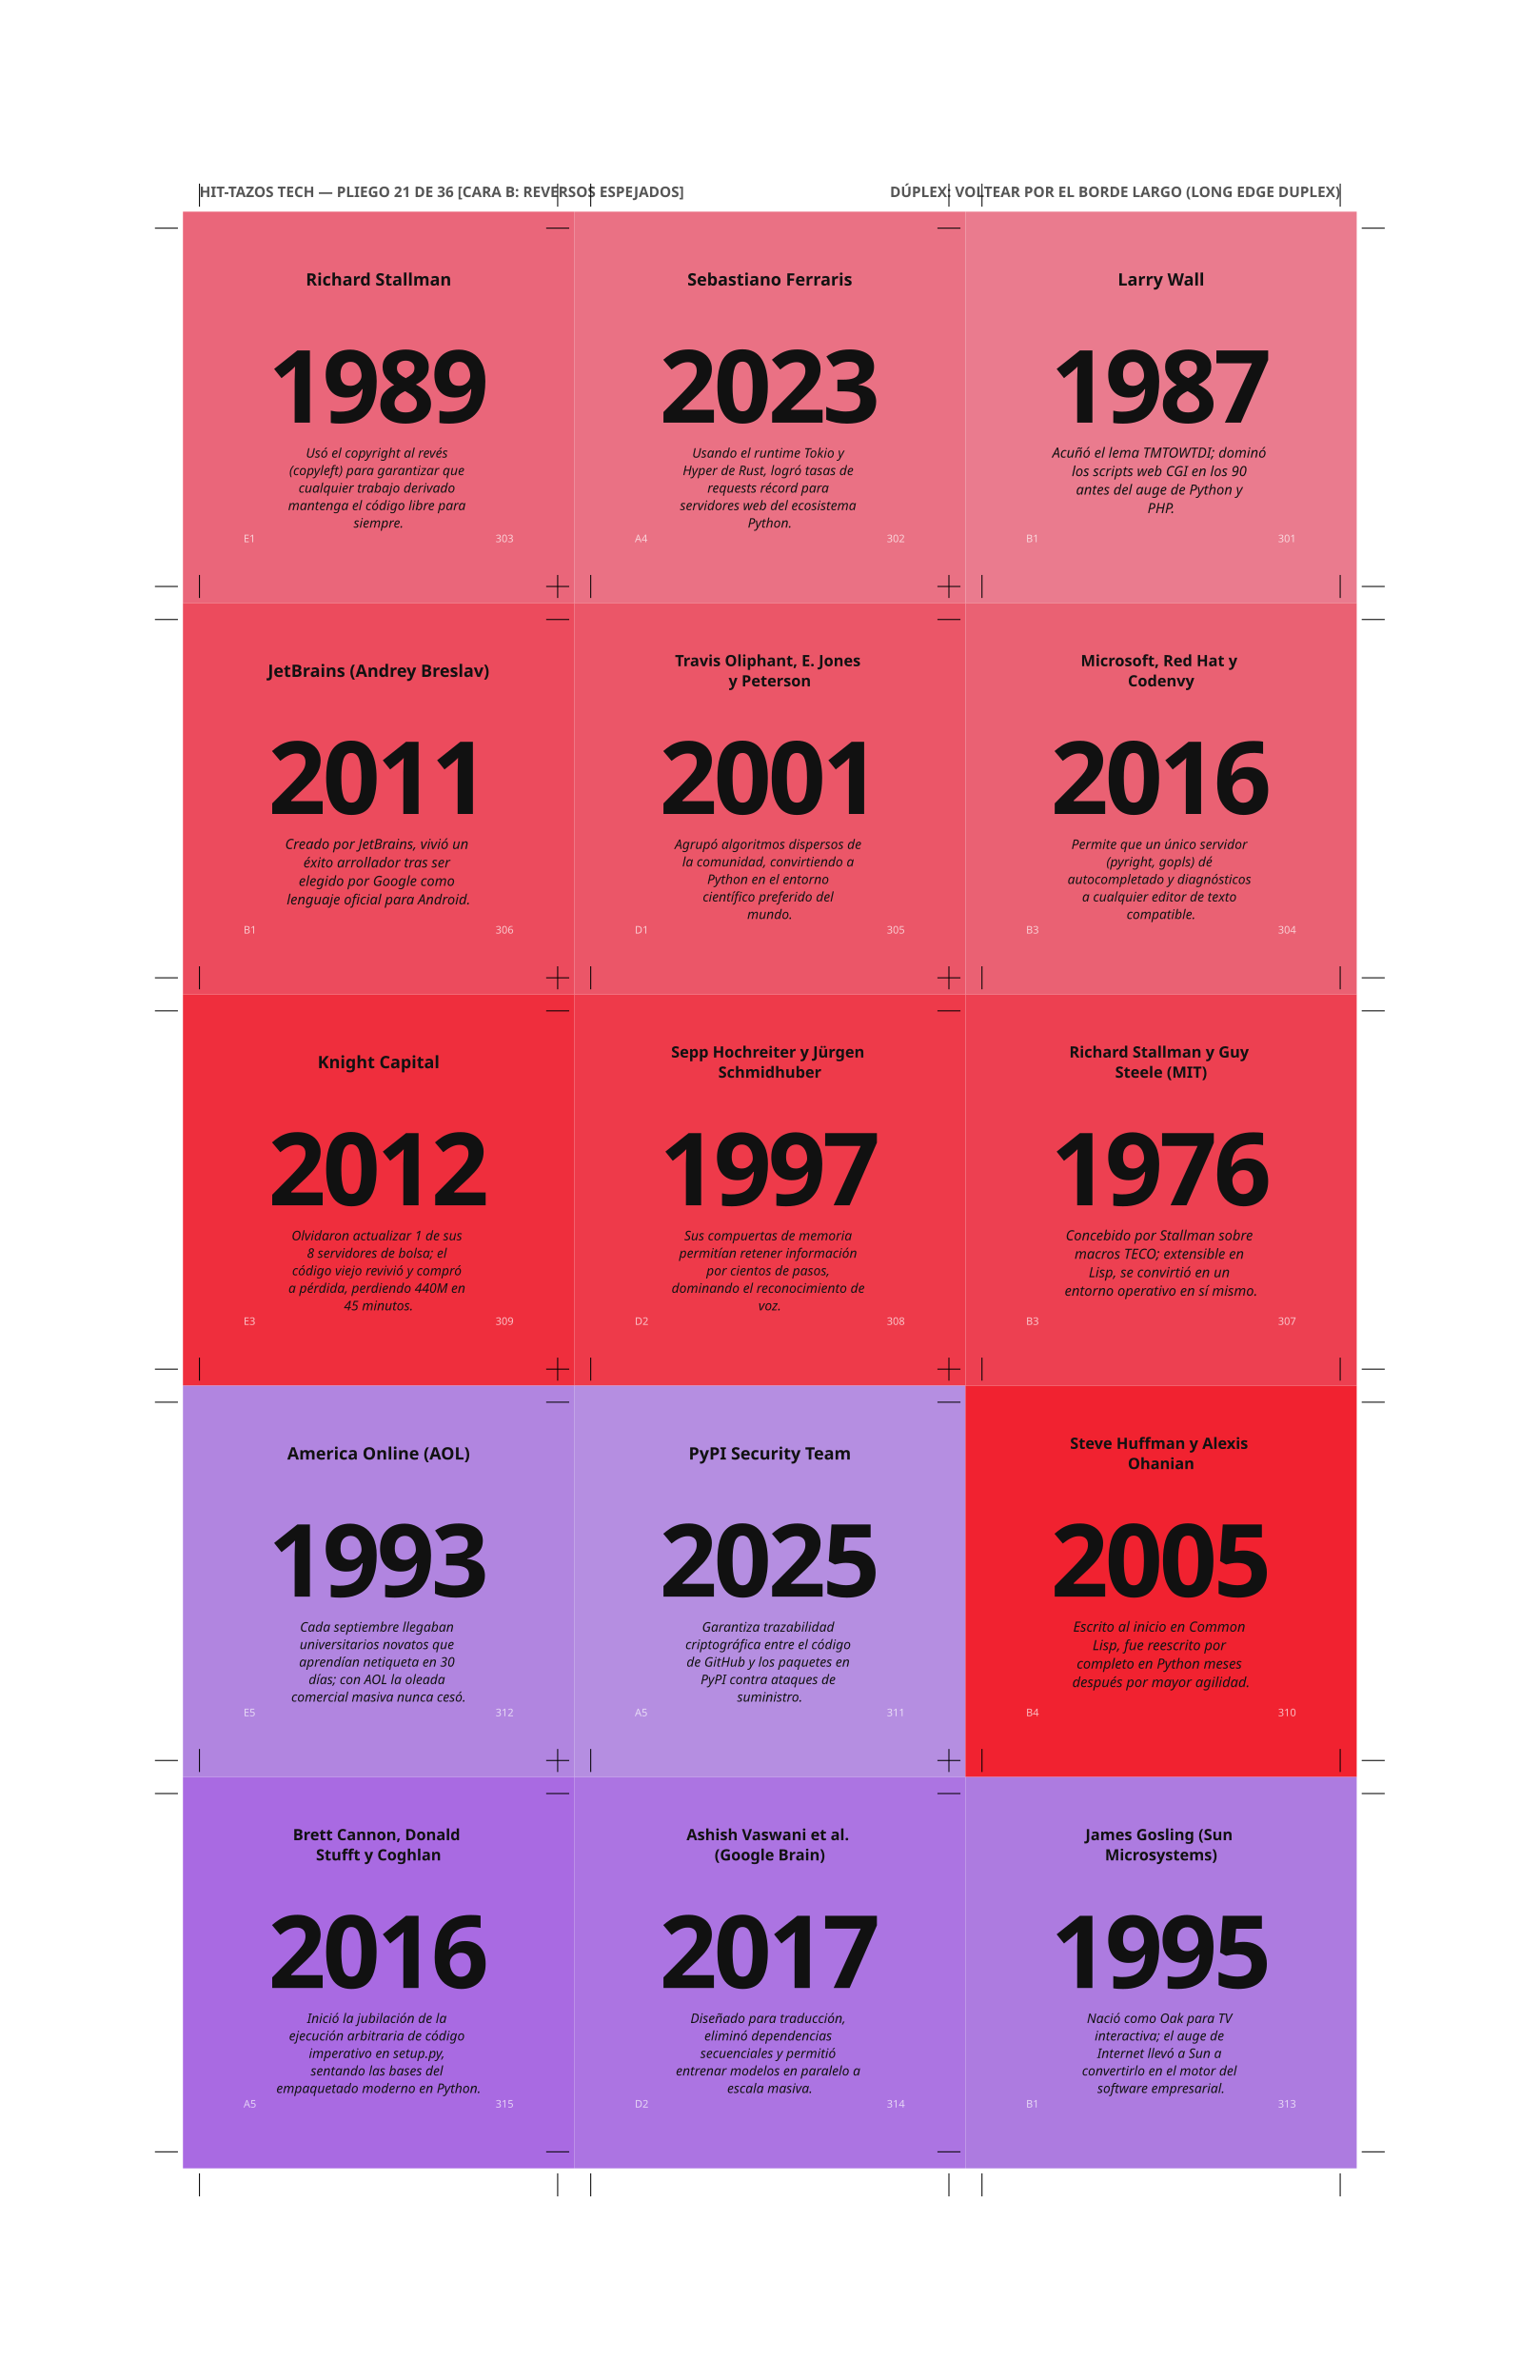
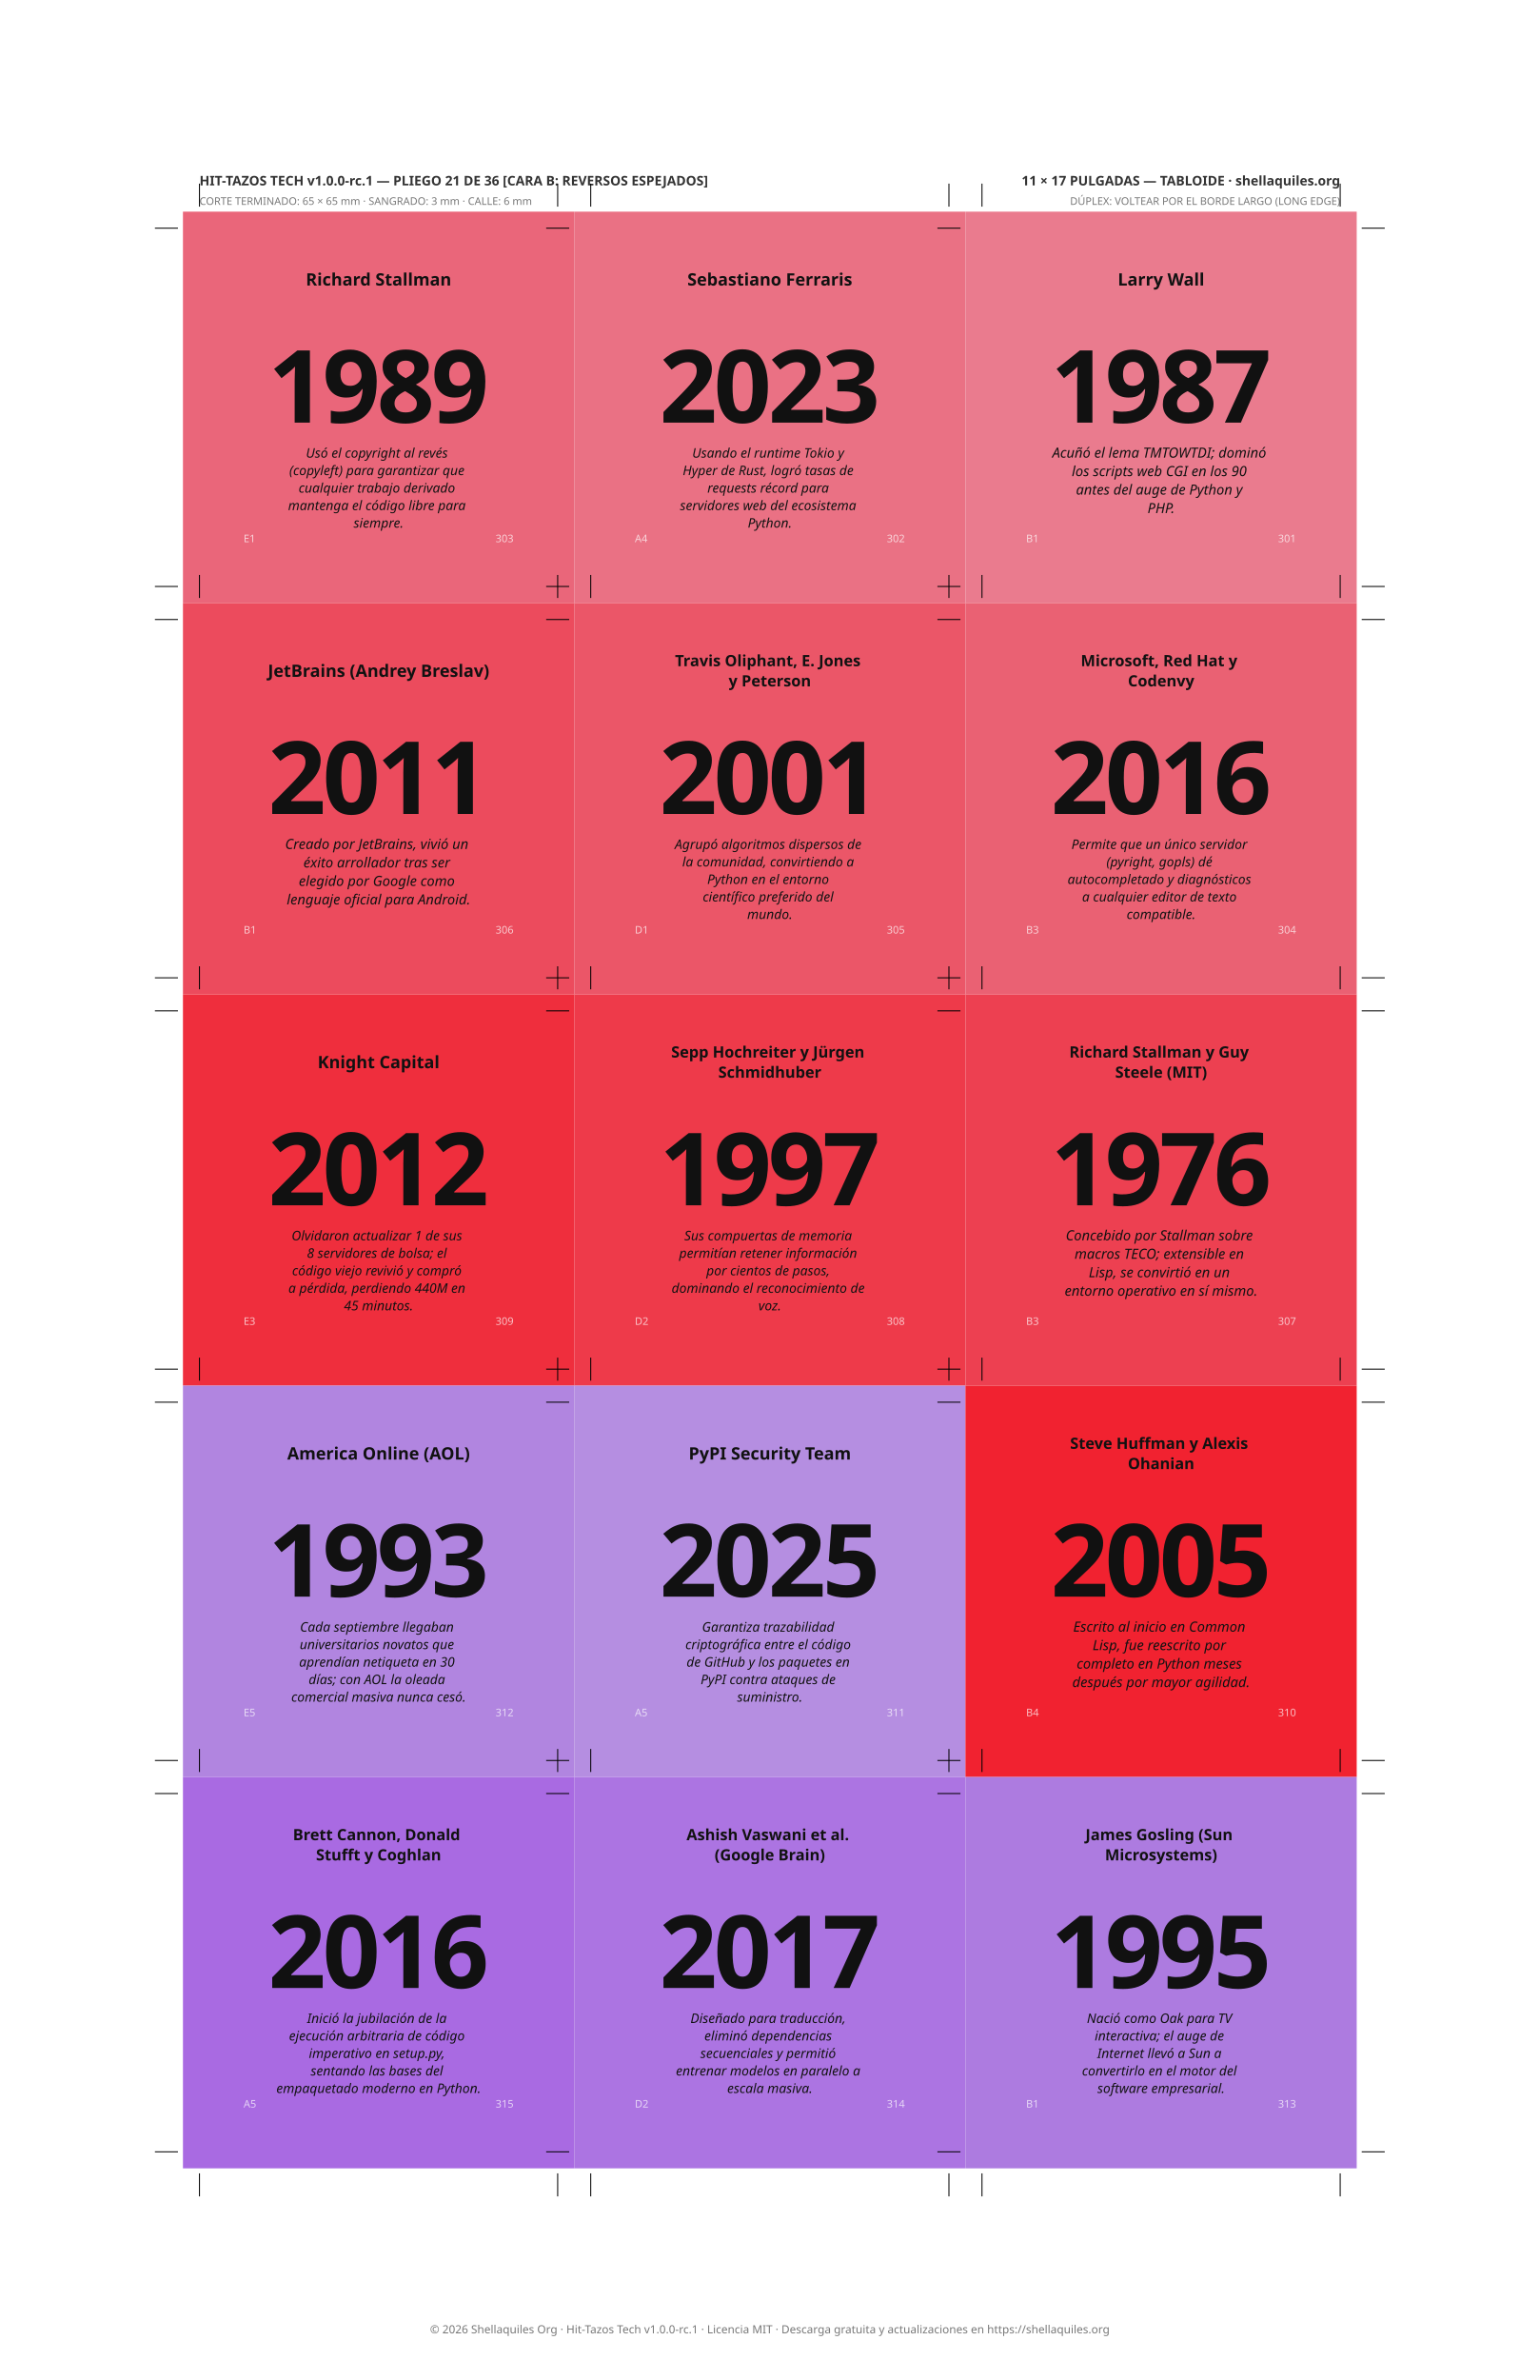
<svg xmlns="http://www.w3.org/2000/svg" width="279.4mm" height="431.8mm" viewBox="0 0 792 1224" style="background-color: #ffffff;">
  <g id="encabezado_pliego">
-     <text x="102.61" y="101.35" font-family="'Outfit', sans-serif" font-size="7.5" font-weight="700" fill="#555555">HIT-TAZOS TECH — PLIEGO 21 DE 36 [CARA B: REVERSOS ESPEJADOS]</text>
-     <text x="689.39" y="101.35" font-family="'Outfit', sans-serif" font-size="7.5" font-weight="700" fill="#555555" text-anchor="end">DÚPLEX: VOLTEAR POR EL BORDE LARGO (LONG EDGE DUPLEX)</text>
+     <text x="102.61" y="95.35" font-family="'Outfit', sans-serif" font-size="6.8" font-weight="700" fill="#333333">HIT-TAZOS TECH v1.0.0-rc.1 — PLIEGO 21 DE 36 [CARA B: REVERSOS ESPEJADOS]</text>
+     <text x="689.39" y="95.35" font-family="'Outfit', sans-serif" font-size="6.8" font-weight="700" fill="#333333" text-anchor="end">11 × 17 PULGADAS — TABLOIDE · shellaquiles.org</text>
+     <text x="102.61" y="105.35" font-family="'Outfit', sans-serif" font-size="5.4" font-weight="500" fill="#777777">CORTE TERMINADO: 65 × 65 mm · SANGRADO: 3 mm · CALLE: 6 mm</text>
+     <text x="689.39" y="105.35" font-family="'Outfit', sans-serif" font-size="5.4" font-weight="500" fill="#777777" text-anchor="end">DÚPLEX: VOLTEAR POR EL BORDE LARGO (LONG EDGE)</text>
  </g>
  <g id="tarjetas_reverso">
    <g id="carta_303_reverso">
      <g stroke="#000000" stroke-width="0.5" stroke-linecap="square">
        <line x1="79.94" y1="117.35" x2="91.28" y2="117.35" />
        <line x1="102.61" y1="94.68" x2="102.61" y2="106.02" />
        <line x1="298.20" y1="117.35" x2="309.54" y2="117.35" />
        <line x1="286.87" y1="94.68" x2="286.87" y2="106.02" />
        <line x1="79.94" y1="301.61" x2="91.28" y2="301.61" />
        <line x1="102.61" y1="312.94" x2="102.61" y2="324.28" />
        <line x1="298.20" y1="301.61" x2="309.54" y2="301.61" />
        <line x1="286.87" y1="312.94" x2="286.87" y2="324.28" />
      </g>
      <rect x="94.11" y="108.85" width="201.26" height="201.26" fill="#ea667a" />
      <g transform="translate(102.61, 117.35)">
        <text font-family="'Outfit', sans-serif" font-size="8.8" font-weight="600" fill="#111111" text-anchor="middle">
          <tspan x="92.13" y="29.5">Richard Stallman</tspan>
        </text>
        <text x="92.13" y="100" font-family="'Space Grotesk', sans-serif" font-size="52" font-weight="900" letter-spacing="-1.8" fill="#111111" text-anchor="middle">1989</text>
        <text font-family="'Outfit', sans-serif" font-size="6.8" font-weight="400" font-style="italic" fill="#111111" text-anchor="middle">
          <tspan x="92.13" y="118.0">Usó el copyright al revés</tspan>
          <tspan x="92.13" y="127.0">(copyleft) para garantizar que</tspan>
          <tspan x="92.13" y="136.0">cualquier trabajo derivado</tspan>
          <tspan x="92.13" y="145.0">mantenga el código libre para</tspan>
          <tspan x="92.13" y="154.0">siempre.</tspan>
        </text>
        <text x="22.68" y="161.5" font-family="'Outfit', sans-serif" font-size="5.4" font-weight="500" fill="rgba(255, 255, 255, 0.7)">E1</text>
        <text x="161.57" y="161.5" font-family="'Space Grotesk', sans-serif" font-size="5.4" font-weight="500" fill="rgba(255, 255, 255, 0.7)" text-anchor="end">303</text>
      </g>
    </g>
    <g id="carta_302_reverso">
      <g stroke="#000000" stroke-width="0.5" stroke-linecap="square">
        <line x1="281.20" y1="117.35" x2="292.54" y2="117.35" />
        <line x1="303.87" y1="94.68" x2="303.87" y2="106.02" />
        <line x1="499.46" y1="117.35" x2="510.80" y2="117.35" />
        <line x1="488.13" y1="94.68" x2="488.13" y2="106.02" />
        <line x1="281.20" y1="301.61" x2="292.54" y2="301.61" />
        <line x1="303.87" y1="312.94" x2="303.87" y2="324.28" />
        <line x1="499.46" y1="301.61" x2="510.80" y2="301.61" />
        <line x1="488.13" y1="312.94" x2="488.13" y2="324.28" />
      </g>
      <rect x="295.37" y="108.85" width="201.26" height="201.26" fill="#ea7184" />
      <g transform="translate(303.87, 117.35)">
        <text font-family="'Outfit', sans-serif" font-size="8.8" font-weight="600" fill="#111111" text-anchor="middle">
          <tspan x="92.13" y="29.5">Sebastiano Ferraris</tspan>
        </text>
        <text x="92.13" y="100" font-family="'Space Grotesk', sans-serif" font-size="52" font-weight="900" letter-spacing="-1.8" fill="#111111" text-anchor="middle">2023</text>
        <text font-family="'Outfit', sans-serif" font-size="6.8" font-weight="400" font-style="italic" fill="#111111" text-anchor="middle">
          <tspan x="92.13" y="118.0">Usando el runtime Tokio y</tspan>
          <tspan x="92.13" y="127.0">Hyper de Rust, logró tasas de</tspan>
          <tspan x="92.13" y="136.0">requests récord para</tspan>
          <tspan x="92.13" y="145.0">servidores web del ecosistema</tspan>
          <tspan x="92.13" y="154.0">Python.</tspan>
        </text>
        <text x="22.68" y="161.5" font-family="'Outfit', sans-serif" font-size="5.4" font-weight="500" fill="rgba(255, 255, 255, 0.7)">A4</text>
        <text x="161.57" y="161.5" font-family="'Space Grotesk', sans-serif" font-size="5.4" font-weight="500" fill="rgba(255, 255, 255, 0.7)" text-anchor="end">302</text>
      </g>
    </g>
    <g id="carta_301_reverso">
      <g stroke="#000000" stroke-width="0.5" stroke-linecap="square">
        <line x1="482.46" y1="117.35" x2="493.80" y2="117.35" />
        <line x1="505.13" y1="94.68" x2="505.13" y2="106.02" />
        <line x1="700.72" y1="117.35" x2="712.06" y2="117.35" />
        <line x1="689.39" y1="94.68" x2="689.39" y2="106.02" />
        <line x1="482.46" y1="301.61" x2="493.80" y2="301.61" />
        <line x1="505.13" y1="312.94" x2="505.13" y2="324.28" />
        <line x1="700.72" y1="301.61" x2="712.06" y2="301.61" />
        <line x1="689.39" y1="312.94" x2="689.39" y2="324.28" />
      </g>
      <rect x="496.63" y="108.85" width="201.26" height="201.26" fill="#ea7b8e" />
      <g transform="translate(505.13, 117.35)">
        <text font-family="'Outfit', sans-serif" font-size="8.8" font-weight="600" fill="#111111" text-anchor="middle">
          <tspan x="92.13" y="29.5">Larry Wall</tspan>
        </text>
        <text x="92.13" y="100" font-family="'Space Grotesk', sans-serif" font-size="52" font-weight="900" letter-spacing="-1.8" fill="#111111" text-anchor="middle">1987</text>
        <text font-family="'Outfit', sans-serif" font-size="7.2" font-weight="400" font-style="italic" fill="#111111" text-anchor="middle">
          <tspan x="92.13" y="118.0">Acuñó el lema TMTOWTDI; dominó</tspan>
          <tspan x="92.13" y="127.5">los scripts web CGI en los 90</tspan>
          <tspan x="92.13" y="137.0">antes del auge de Python y</tspan>
          <tspan x="92.13" y="146.5">PHP.</tspan>
        </text>
        <text x="22.68" y="161.5" font-family="'Outfit', sans-serif" font-size="5.4" font-weight="500" fill="rgba(255, 255, 255, 0.7)">B1</text>
        <text x="161.57" y="161.5" font-family="'Space Grotesk', sans-serif" font-size="5.4" font-weight="500" fill="rgba(255, 255, 255, 0.7)" text-anchor="end">301</text>
      </g>
    </g>
    <g id="carta_306_reverso">
      <g stroke="#000000" stroke-width="0.5" stroke-linecap="square">
        <line x1="79.94" y1="318.61" x2="91.28" y2="318.61" />
        <line x1="102.61" y1="295.94" x2="102.61" y2="307.28" />
        <line x1="298.20" y1="318.61" x2="309.54" y2="318.61" />
        <line x1="286.87" y1="295.94" x2="286.87" y2="307.28" />
        <line x1="79.94" y1="502.87" x2="91.28" y2="502.87" />
        <line x1="102.61" y1="514.20" x2="102.61" y2="525.54" />
        <line x1="298.20" y1="502.87" x2="309.54" y2="502.87" />
        <line x1="286.87" y1="514.20" x2="286.87" y2="525.54" />
      </g>
      <rect x="94.11" y="310.11" width="201.26" height="201.26" fill="#ec4b5d" />
      <g transform="translate(102.61, 318.61)">
        <text font-family="'Outfit', sans-serif" font-size="8.8" font-weight="600" fill="#111111" text-anchor="middle">
          <tspan x="92.13" y="29.5">JetBrains (Andrey Breslav)</tspan>
        </text>
        <text x="92.13" y="100" font-family="'Space Grotesk', sans-serif" font-size="52" font-weight="900" letter-spacing="-1.8" fill="#111111" text-anchor="middle">2011</text>
        <text font-family="'Outfit', sans-serif" font-size="7.2" font-weight="400" font-style="italic" fill="#111111" text-anchor="middle">
          <tspan x="92.13" y="118.0">Creado por JetBrains, vivió un</tspan>
          <tspan x="92.13" y="127.5">éxito arrollador tras ser</tspan>
          <tspan x="92.13" y="137.0">elegido por Google como</tspan>
          <tspan x="92.13" y="146.5">lenguaje oficial para Android.</tspan>
        </text>
        <text x="22.68" y="161.5" font-family="'Outfit', sans-serif" font-size="5.4" font-weight="500" fill="rgba(255, 255, 255, 0.7)">B1</text>
        <text x="161.57" y="161.5" font-family="'Space Grotesk', sans-serif" font-size="5.4" font-weight="500" fill="rgba(255, 255, 255, 0.7)" text-anchor="end">306</text>
      </g>
    </g>
    <g id="carta_305_reverso">
      <g stroke="#000000" stroke-width="0.5" stroke-linecap="square">
        <line x1="281.20" y1="318.61" x2="292.54" y2="318.61" />
        <line x1="303.87" y1="295.94" x2="303.87" y2="307.28" />
        <line x1="499.46" y1="318.61" x2="510.80" y2="318.61" />
        <line x1="488.13" y1="295.94" x2="488.13" y2="307.28" />
        <line x1="281.20" y1="502.87" x2="292.54" y2="502.87" />
        <line x1="303.87" y1="514.20" x2="303.87" y2="525.54" />
        <line x1="499.46" y1="502.87" x2="510.80" y2="502.87" />
        <line x1="488.13" y1="514.20" x2="488.13" y2="525.54" />
      </g>
      <rect x="295.37" y="310.11" width="201.26" height="201.26" fill="#eb5668" />
      <g transform="translate(303.87, 318.61)">
        <text font-family="'Outfit', sans-serif" font-size="8" font-weight="600" fill="#111111" text-anchor="middle">
          <tspan x="92.13" y="24">Travis Oliphant, E. Jones</tspan>
          <tspan x="92.13" y="34.4">y Peterson</tspan>
        </text>
        <text x="92.13" y="100" font-family="'Space Grotesk', sans-serif" font-size="52" font-weight="900" letter-spacing="-1.8" fill="#111111" text-anchor="middle">2001</text>
        <text font-family="'Outfit', sans-serif" font-size="6.8" font-weight="400" font-style="italic" fill="#111111" text-anchor="middle">
          <tspan x="92.13" y="118.0">Agrupó algoritmos dispersos de</tspan>
          <tspan x="92.13" y="127.0">la comunidad, convirtiendo a</tspan>
          <tspan x="92.13" y="136.0">Python en el entorno</tspan>
          <tspan x="92.13" y="145.0">científico preferido del</tspan>
          <tspan x="92.13" y="154.0">mundo.</tspan>
        </text>
        <text x="22.68" y="161.5" font-family="'Outfit', sans-serif" font-size="5.4" font-weight="500" fill="rgba(255, 255, 255, 0.7)">D1</text>
        <text x="161.57" y="161.5" font-family="'Space Grotesk', sans-serif" font-size="5.4" font-weight="500" fill="rgba(255, 255, 255, 0.7)" text-anchor="end">305</text>
      </g>
    </g>
    <g id="carta_304_reverso">
      <g stroke="#000000" stroke-width="0.5" stroke-linecap="square">
        <line x1="482.46" y1="318.61" x2="493.80" y2="318.61" />
        <line x1="505.13" y1="295.94" x2="505.13" y2="307.28" />
        <line x1="700.72" y1="318.61" x2="712.06" y2="318.61" />
        <line x1="689.39" y1="295.94" x2="689.39" y2="307.28" />
        <line x1="482.46" y1="502.87" x2="493.80" y2="502.87" />
        <line x1="505.13" y1="514.20" x2="505.13" y2="525.54" />
        <line x1="700.72" y1="502.87" x2="712.06" y2="502.87" />
        <line x1="689.39" y1="514.20" x2="689.39" y2="525.54" />
      </g>
      <rect x="496.63" y="310.11" width="201.26" height="201.26" fill="#ea6173" />
      <g transform="translate(505.13, 318.61)">
        <text font-family="'Outfit', sans-serif" font-size="8" font-weight="600" fill="#111111" text-anchor="middle">
          <tspan x="92.13" y="24">Microsoft, Red Hat y</tspan>
          <tspan x="92.13" y="34.4">Codenvy</tspan>
        </text>
        <text x="92.13" y="100" font-family="'Space Grotesk', sans-serif" font-size="52" font-weight="900" letter-spacing="-1.8" fill="#111111" text-anchor="middle">2016</text>
        <text font-family="'Outfit', sans-serif" font-size="6.8" font-weight="400" font-style="italic" fill="#111111" text-anchor="middle">
          <tspan x="92.13" y="118.0">Permite que un único servidor</tspan>
          <tspan x="92.13" y="127.0">(pyright, gopls) dé</tspan>
          <tspan x="92.13" y="136.0">autocompletado y diagnósticos</tspan>
          <tspan x="92.13" y="145.0">a cualquier editor de texto</tspan>
          <tspan x="92.13" y="154.0">compatible.</tspan>
        </text>
        <text x="22.68" y="161.5" font-family="'Outfit', sans-serif" font-size="5.4" font-weight="500" fill="rgba(255, 255, 255, 0.7)">B3</text>
        <text x="161.57" y="161.5" font-family="'Space Grotesk', sans-serif" font-size="5.4" font-weight="500" fill="rgba(255, 255, 255, 0.7)" text-anchor="end">304</text>
      </g>
    </g>
    <g id="carta_309_reverso">
      <g stroke="#000000" stroke-width="0.5" stroke-linecap="square">
        <line x1="79.94" y1="519.87" x2="91.28" y2="519.87" />
        <line x1="102.61" y1="497.20" x2="102.61" y2="508.54" />
        <line x1="298.20" y1="519.87" x2="309.54" y2="519.87" />
        <line x1="286.87" y1="497.20" x2="286.87" y2="508.54" />
        <line x1="79.94" y1="704.13" x2="91.28" y2="704.13" />
        <line x1="102.61" y1="715.46" x2="102.61" y2="726.80" />
        <line x1="298.20" y1="704.13" x2="309.54" y2="704.13" />
        <line x1="286.87" y1="715.46" x2="286.87" y2="726.80" />
      </g>
      <rect x="94.11" y="511.37" width="201.26" height="201.26" fill="#ef2e3d" />
      <g transform="translate(102.61, 519.87)">
        <text font-family="'Outfit', sans-serif" font-size="8.8" font-weight="600" fill="#111111" text-anchor="middle">
          <tspan x="92.13" y="29.5">Knight Capital</tspan>
        </text>
        <text x="92.13" y="100" font-family="'Space Grotesk', sans-serif" font-size="52" font-weight="900" letter-spacing="-1.8" fill="#111111" text-anchor="middle">2012</text>
        <text font-family="'Outfit', sans-serif" font-size="6.8" font-weight="400" font-style="italic" fill="#111111" text-anchor="middle">
          <tspan x="92.13" y="118.0">Olvidaron actualizar 1 de sus</tspan>
          <tspan x="92.13" y="127.0">8 servidores de bolsa; el</tspan>
          <tspan x="92.13" y="136.0">código viejo revivió y compró</tspan>
          <tspan x="92.13" y="145.0">a pérdida, perdiendo 440M en</tspan>
          <tspan x="92.13" y="154.0">45 minutos.</tspan>
        </text>
        <text x="22.68" y="161.5" font-family="'Outfit', sans-serif" font-size="5.4" font-weight="500" fill="rgba(255, 255, 255, 0.7)">E3</text>
        <text x="161.57" y="161.5" font-family="'Space Grotesk', sans-serif" font-size="5.4" font-weight="500" fill="rgba(255, 255, 255, 0.7)" text-anchor="end">309</text>
      </g>
    </g>
    <g id="carta_308_reverso">
      <g stroke="#000000" stroke-width="0.5" stroke-linecap="square">
        <line x1="281.20" y1="519.87" x2="292.54" y2="519.87" />
        <line x1="303.87" y1="497.20" x2="303.87" y2="508.54" />
        <line x1="499.46" y1="519.87" x2="510.80" y2="519.87" />
        <line x1="488.13" y1="497.20" x2="488.13" y2="508.54" />
        <line x1="281.20" y1="704.13" x2="292.54" y2="704.13" />
        <line x1="303.87" y1="715.46" x2="303.87" y2="726.80" />
        <line x1="499.46" y1="704.13" x2="510.80" y2="704.13" />
        <line x1="488.13" y1="715.46" x2="488.13" y2="726.80" />
      </g>
      <rect x="295.37" y="511.37" width="201.26" height="201.26" fill="#ee3a4a" />
      <g transform="translate(303.87, 519.87)">
        <text font-family="'Outfit', sans-serif" font-size="8" font-weight="600" fill="#111111" text-anchor="middle">
          <tspan x="92.13" y="24">Sepp Hochreiter y Jürgen</tspan>
          <tspan x="92.13" y="34.4">Schmidhuber</tspan>
        </text>
        <text x="92.13" y="100" font-family="'Space Grotesk', sans-serif" font-size="52" font-weight="900" letter-spacing="-1.8" fill="#111111" text-anchor="middle">1997</text>
        <text font-family="'Outfit', sans-serif" font-size="6.8" font-weight="400" font-style="italic" fill="#111111" text-anchor="middle">
          <tspan x="92.13" y="118.0">Sus compuertas de memoria</tspan>
          <tspan x="92.13" y="127.0">permitían retener información</tspan>
          <tspan x="92.13" y="136.0">por cientos de pasos,</tspan>
          <tspan x="92.13" y="145.0">dominando el reconocimiento de</tspan>
          <tspan x="92.13" y="154.0">voz.</tspan>
        </text>
        <text x="22.68" y="161.5" font-family="'Outfit', sans-serif" font-size="5.4" font-weight="500" fill="rgba(255, 255, 255, 0.7)">D2</text>
        <text x="161.57" y="161.5" font-family="'Space Grotesk', sans-serif" font-size="5.4" font-weight="500" fill="rgba(255, 255, 255, 0.7)" text-anchor="end">308</text>
      </g>
    </g>
    <g id="carta_307_reverso">
      <g stroke="#000000" stroke-width="0.5" stroke-linecap="square">
        <line x1="482.46" y1="519.87" x2="493.80" y2="519.87" />
        <line x1="505.13" y1="497.20" x2="505.13" y2="508.54" />
        <line x1="700.72" y1="519.87" x2="712.06" y2="519.87" />
        <line x1="689.39" y1="497.20" x2="689.39" y2="508.54" />
        <line x1="482.46" y1="704.13" x2="493.80" y2="704.13" />
        <line x1="505.13" y1="715.46" x2="505.13" y2="726.80" />
        <line x1="700.72" y1="704.13" x2="712.06" y2="704.13" />
        <line x1="689.39" y1="715.46" x2="689.39" y2="726.80" />
      </g>
      <rect x="496.63" y="511.37" width="201.26" height="201.26" fill="#ed4051" />
      <g transform="translate(505.13, 519.87)">
        <text font-family="'Outfit', sans-serif" font-size="8" font-weight="600" fill="#111111" text-anchor="middle">
          <tspan x="92.13" y="24">Richard Stallman y Guy</tspan>
          <tspan x="92.13" y="34.4">Steele (MIT)</tspan>
        </text>
        <text x="92.13" y="100" font-family="'Space Grotesk', sans-serif" font-size="52" font-weight="900" letter-spacing="-1.8" fill="#111111" text-anchor="middle">1976</text>
        <text font-family="'Outfit', sans-serif" font-size="7.2" font-weight="400" font-style="italic" fill="#111111" text-anchor="middle">
          <tspan x="92.13" y="118.0">Concebido por Stallman sobre</tspan>
          <tspan x="92.13" y="127.5">macros TECO; extensible en</tspan>
          <tspan x="92.13" y="137.0">Lisp, se convirtió en un</tspan>
          <tspan x="92.13" y="146.5">entorno operativo en sí mismo.</tspan>
        </text>
        <text x="22.68" y="161.5" font-family="'Outfit', sans-serif" font-size="5.4" font-weight="500" fill="rgba(255, 255, 255, 0.7)">B3</text>
        <text x="161.57" y="161.5" font-family="'Space Grotesk', sans-serif" font-size="5.4" font-weight="500" fill="rgba(255, 255, 255, 0.7)" text-anchor="end">307</text>
      </g>
    </g>
    <g id="carta_312_reverso">
      <g stroke="#000000" stroke-width="0.5" stroke-linecap="square">
        <line x1="79.94" y1="721.13" x2="91.28" y2="721.13" />
        <line x1="102.61" y1="698.46" x2="102.61" y2="709.80" />
        <line x1="298.20" y1="721.13" x2="309.54" y2="721.13" />
        <line x1="286.87" y1="698.46" x2="286.87" y2="709.80" />
        <line x1="79.94" y1="905.39" x2="91.28" y2="905.39" />
        <line x1="102.61" y1="916.72" x2="102.61" y2="928.06" />
        <line x1="298.20" y1="905.39" x2="309.54" y2="905.39" />
        <line x1="286.87" y1="916.72" x2="286.87" y2="928.06" />
      </g>
      <rect x="94.11" y="712.63" width="201.26" height="201.26" fill="#b185e0" />
      <g transform="translate(102.61, 721.13)">
        <text font-family="'Outfit', sans-serif" font-size="8.8" font-weight="600" fill="#111111" text-anchor="middle">
          <tspan x="92.13" y="29.5">America Online (AOL)</tspan>
        </text>
        <text x="92.13" y="100" font-family="'Space Grotesk', sans-serif" font-size="52" font-weight="900" letter-spacing="-1.8" fill="#111111" text-anchor="middle">1993</text>
        <text font-family="'Outfit', sans-serif" font-size="6.8" font-weight="400" font-style="italic" fill="#111111" text-anchor="middle">
          <tspan x="92.13" y="118.0">Cada septiembre llegaban</tspan>
          <tspan x="92.13" y="127.0">universitarios novatos que</tspan>
          <tspan x="92.13" y="136.0">aprendían netiqueta en 30</tspan>
          <tspan x="92.13" y="145.0">días; con AOL la oleada</tspan>
          <tspan x="92.13" y="154.0">comercial masiva nunca cesó.</tspan>
        </text>
        <text x="22.68" y="161.5" font-family="'Outfit', sans-serif" font-size="5.4" font-weight="500" fill="rgba(255, 255, 255, 0.7)">E5</text>
        <text x="161.57" y="161.5" font-family="'Space Grotesk', sans-serif" font-size="5.4" font-weight="500" fill="rgba(255, 255, 255, 0.7)" text-anchor="end">312</text>
      </g>
    </g>
    <g id="carta_311_reverso">
      <g stroke="#000000" stroke-width="0.5" stroke-linecap="square">
        <line x1="281.20" y1="721.13" x2="292.54" y2="721.13" />
        <line x1="303.87" y1="698.46" x2="303.87" y2="709.80" />
        <line x1="499.46" y1="721.13" x2="510.80" y2="721.13" />
        <line x1="488.13" y1="698.46" x2="488.13" y2="709.80" />
        <line x1="281.20" y1="905.39" x2="292.54" y2="905.39" />
        <line x1="303.87" y1="916.72" x2="303.87" y2="928.06" />
        <line x1="499.46" y1="905.39" x2="510.80" y2="905.39" />
        <line x1="488.13" y1="916.72" x2="488.13" y2="928.06" />
      </g>
      <rect x="295.37" y="712.63" width="201.26" height="201.26" fill="#b58ee1" />
      <g transform="translate(303.87, 721.13)">
        <text font-family="'Outfit', sans-serif" font-size="8.8" font-weight="600" fill="#111111" text-anchor="middle">
          <tspan x="92.13" y="29.5">PyPI Security Team</tspan>
        </text>
        <text x="92.13" y="100" font-family="'Space Grotesk', sans-serif" font-size="52" font-weight="900" letter-spacing="-1.8" fill="#111111" text-anchor="middle">2025</text>
        <text font-family="'Outfit', sans-serif" font-size="6.8" font-weight="400" font-style="italic" fill="#111111" text-anchor="middle">
          <tspan x="92.13" y="118.0">Garantiza trazabilidad</tspan>
          <tspan x="92.13" y="127.0">criptográfica entre el código</tspan>
          <tspan x="92.13" y="136.0">de GitHub y los paquetes en</tspan>
          <tspan x="92.13" y="145.0">PyPI contra ataques de</tspan>
          <tspan x="92.13" y="154.0">suministro.</tspan>
        </text>
        <text x="22.68" y="161.5" font-family="'Outfit', sans-serif" font-size="5.4" font-weight="500" fill="rgba(255, 255, 255, 0.7)">A5</text>
        <text x="161.57" y="161.5" font-family="'Space Grotesk', sans-serif" font-size="5.4" font-weight="500" fill="rgba(255, 255, 255, 0.7)" text-anchor="end">311</text>
      </g>
    </g>
    <g id="carta_310_reverso">
      <g stroke="#000000" stroke-width="0.5" stroke-linecap="square">
        <line x1="482.46" y1="721.13" x2="493.80" y2="721.13" />
        <line x1="505.13" y1="698.46" x2="505.13" y2="709.80" />
        <line x1="700.72" y1="721.13" x2="712.06" y2="721.13" />
        <line x1="689.39" y1="698.46" x2="689.39" y2="709.80" />
        <line x1="482.46" y1="905.39" x2="493.80" y2="905.39" />
        <line x1="505.13" y1="916.72" x2="505.13" y2="928.06" />
        <line x1="700.72" y1="905.39" x2="712.06" y2="905.39" />
        <line x1="689.39" y1="916.72" x2="689.39" y2="928.06" />
      </g>
      <rect x="496.63" y="712.63" width="201.26" height="201.26" fill="#f12230" />
      <g transform="translate(505.13, 721.13)">
        <text font-family="'Outfit', sans-serif" font-size="8" font-weight="600" fill="#111111" text-anchor="middle">
          <tspan x="92.13" y="24">Steve Huffman y Alexis</tspan>
          <tspan x="92.13" y="34.4">Ohanian</tspan>
        </text>
        <text x="92.13" y="100" font-family="'Space Grotesk', sans-serif" font-size="52" font-weight="900" letter-spacing="-1.8" fill="#111111" text-anchor="middle">2005</text>
        <text font-family="'Outfit', sans-serif" font-size="7.2" font-weight="400" font-style="italic" fill="#111111" text-anchor="middle">
          <tspan x="92.13" y="118.0">Escrito al inicio en Common</tspan>
          <tspan x="92.13" y="127.5">Lisp, fue reescrito por</tspan>
          <tspan x="92.13" y="137.0">completo en Python meses</tspan>
          <tspan x="92.13" y="146.5">después por mayor agilidad.</tspan>
        </text>
        <text x="22.68" y="161.5" font-family="'Outfit', sans-serif" font-size="5.4" font-weight="500" fill="rgba(255, 255, 255, 0.7)">B4</text>
        <text x="161.57" y="161.5" font-family="'Space Grotesk', sans-serif" font-size="5.4" font-weight="500" fill="rgba(255, 255, 255, 0.7)" text-anchor="end">310</text>
      </g>
    </g>
    <g id="carta_315_reverso">
      <g stroke="#000000" stroke-width="0.5" stroke-linecap="square">
        <line x1="79.94" y1="922.39" x2="91.28" y2="922.39" />
        <line x1="102.61" y1="899.72" x2="102.61" y2="911.06" />
        <line x1="298.20" y1="922.39" x2="309.54" y2="922.39" />
        <line x1="286.87" y1="899.72" x2="286.87" y2="911.06" />
        <line x1="79.94" y1="1106.65" x2="91.28" y2="1106.65" />
        <line x1="102.61" y1="1117.98" x2="102.61" y2="1129.32" />
        <line x1="298.20" y1="1106.65" x2="309.54" y2="1106.65" />
        <line x1="286.87" y1="1117.98" x2="286.87" y2="1129.32" />
      </g>
      <rect x="94.11" y="913.89" width="201.26" height="201.26" fill="#a96ae2" />
      <g transform="translate(102.61, 922.39)">
        <text font-family="'Outfit', sans-serif" font-size="8" font-weight="600" fill="#111111" text-anchor="middle">
          <tspan x="92.13" y="24">Brett Cannon, Donald</tspan>
          <tspan x="92.13" y="34.4">Stufft y Coghlan</tspan>
        </text>
        <text x="92.13" y="100" font-family="'Space Grotesk', sans-serif" font-size="52" font-weight="900" letter-spacing="-1.8" fill="#111111" text-anchor="middle">2016</text>
        <text font-family="'Outfit', sans-serif" font-size="6.8" font-weight="400" font-style="italic" fill="#111111" text-anchor="middle">
          <tspan x="92.13" y="118.0">Inició la jubilación de la</tspan>
          <tspan x="92.13" y="127.0">ejecución arbitraria de código</tspan>
          <tspan x="92.13" y="136.0">imperativo en setup.py,</tspan>
          <tspan x="92.13" y="145.0">sentando las bases del</tspan>
          <tspan x="92.13" y="154.0">empaquetado moderno en Python.</tspan>
        </text>
        <text x="22.68" y="161.5" font-family="'Outfit', sans-serif" font-size="5.4" font-weight="500" fill="rgba(255, 255, 255, 0.7)">A5</text>
        <text x="161.57" y="161.5" font-family="'Space Grotesk', sans-serif" font-size="5.4" font-weight="500" fill="rgba(255, 255, 255, 0.7)" text-anchor="end">315</text>
      </g>
    </g>
    <g id="carta_314_reverso">
      <g stroke="#000000" stroke-width="0.5" stroke-linecap="square">
        <line x1="281.20" y1="922.39" x2="292.54" y2="922.39" />
        <line x1="303.87" y1="899.72" x2="303.87" y2="911.06" />
        <line x1="499.46" y1="922.39" x2="510.80" y2="922.39" />
        <line x1="488.13" y1="899.72" x2="488.13" y2="911.06" />
        <line x1="281.20" y1="1106.65" x2="292.54" y2="1106.65" />
        <line x1="303.87" y1="1117.98" x2="303.87" y2="1129.32" />
        <line x1="499.46" y1="1106.65" x2="510.80" y2="1106.65" />
        <line x1="488.13" y1="1117.98" x2="488.13" y2="1129.32" />
      </g>
      <rect x="295.37" y="913.89" width="201.26" height="201.26" fill="#ac74e2" />
      <g transform="translate(303.87, 922.39)">
        <text font-family="'Outfit', sans-serif" font-size="8" font-weight="600" fill="#111111" text-anchor="middle">
          <tspan x="92.13" y="24">Ashish Vaswani et al.</tspan>
          <tspan x="92.13" y="34.4">(Google Brain)</tspan>
        </text>
        <text x="92.13" y="100" font-family="'Space Grotesk', sans-serif" font-size="52" font-weight="900" letter-spacing="-1.8" fill="#111111" text-anchor="middle">2017</text>
        <text font-family="'Outfit', sans-serif" font-size="6.8" font-weight="400" font-style="italic" fill="#111111" text-anchor="middle">
          <tspan x="92.13" y="118.0">Diseñado para traducción,</tspan>
          <tspan x="92.13" y="127.0">eliminó dependencias</tspan>
          <tspan x="92.13" y="136.0">secuenciales y permitió</tspan>
          <tspan x="92.13" y="145.0">entrenar modelos en paralelo a</tspan>
          <tspan x="92.13" y="154.0">escala masiva.</tspan>
        </text>
        <text x="22.68" y="161.5" font-family="'Outfit', sans-serif" font-size="5.4" font-weight="500" fill="rgba(255, 255, 255, 0.7)">D2</text>
        <text x="161.57" y="161.5" font-family="'Space Grotesk', sans-serif" font-size="5.4" font-weight="500" fill="rgba(255, 255, 255, 0.7)" text-anchor="end">314</text>
      </g>
    </g>
    <g id="carta_313_reverso">
      <g stroke="#000000" stroke-width="0.5" stroke-linecap="square">
        <line x1="482.46" y1="922.39" x2="493.80" y2="922.39" />
        <line x1="505.13" y1="899.72" x2="505.13" y2="911.06" />
        <line x1="700.72" y1="922.39" x2="712.06" y2="922.39" />
        <line x1="689.39" y1="899.72" x2="689.39" y2="911.06" />
        <line x1="482.46" y1="1106.65" x2="493.80" y2="1106.65" />
        <line x1="505.13" y1="1117.98" x2="505.13" y2="1129.32" />
        <line x1="700.72" y1="1106.65" x2="712.06" y2="1106.65" />
        <line x1="689.39" y1="1117.98" x2="689.39" y2="1129.32" />
      </g>
      <rect x="496.63" y="913.89" width="201.26" height="201.26" fill="#ad7be0" />
      <g transform="translate(505.13, 922.39)">
        <text font-family="'Outfit', sans-serif" font-size="8" font-weight="600" fill="#111111" text-anchor="middle">
          <tspan x="92.13" y="24">James Gosling (Sun</tspan>
          <tspan x="92.13" y="34.4">Microsystems)</tspan>
        </text>
        <text x="92.13" y="100" font-family="'Space Grotesk', sans-serif" font-size="52" font-weight="900" letter-spacing="-1.8" fill="#111111" text-anchor="middle">1995</text>
        <text font-family="'Outfit', sans-serif" font-size="6.8" font-weight="400" font-style="italic" fill="#111111" text-anchor="middle">
          <tspan x="92.13" y="118.0">Nació como Oak para TV</tspan>
          <tspan x="92.13" y="127.0">interactiva; el auge de</tspan>
          <tspan x="92.13" y="136.0">Internet llevó a Sun a</tspan>
          <tspan x="92.13" y="145.0">convertirlo en el motor del</tspan>
          <tspan x="92.13" y="154.0">software empresarial.</tspan>
        </text>
        <text x="22.68" y="161.5" font-family="'Outfit', sans-serif" font-size="5.4" font-weight="500" fill="rgba(255, 255, 255, 0.7)">B1</text>
        <text x="161.57" y="161.5" font-family="'Space Grotesk', sans-serif" font-size="5.4" font-weight="500" fill="rgba(255, 255, 255, 0.7)" text-anchor="end">313</text>
      </g>
    </g>
  </g>
+   <g id="pie_pliego">
+     <text x="396.00" y="1200.00" font-family="'Outfit', sans-serif" font-size="5.8" font-weight="500" fill="#777777" text-anchor="middle">© 2026 Shellaquiles Org · Hit-Tazos Tech v1.0.0-rc.1 · Licencia MIT · Descarga gratuita y actualizaciones en https://shellaquiles.org</text>
+   </g>
</svg>
